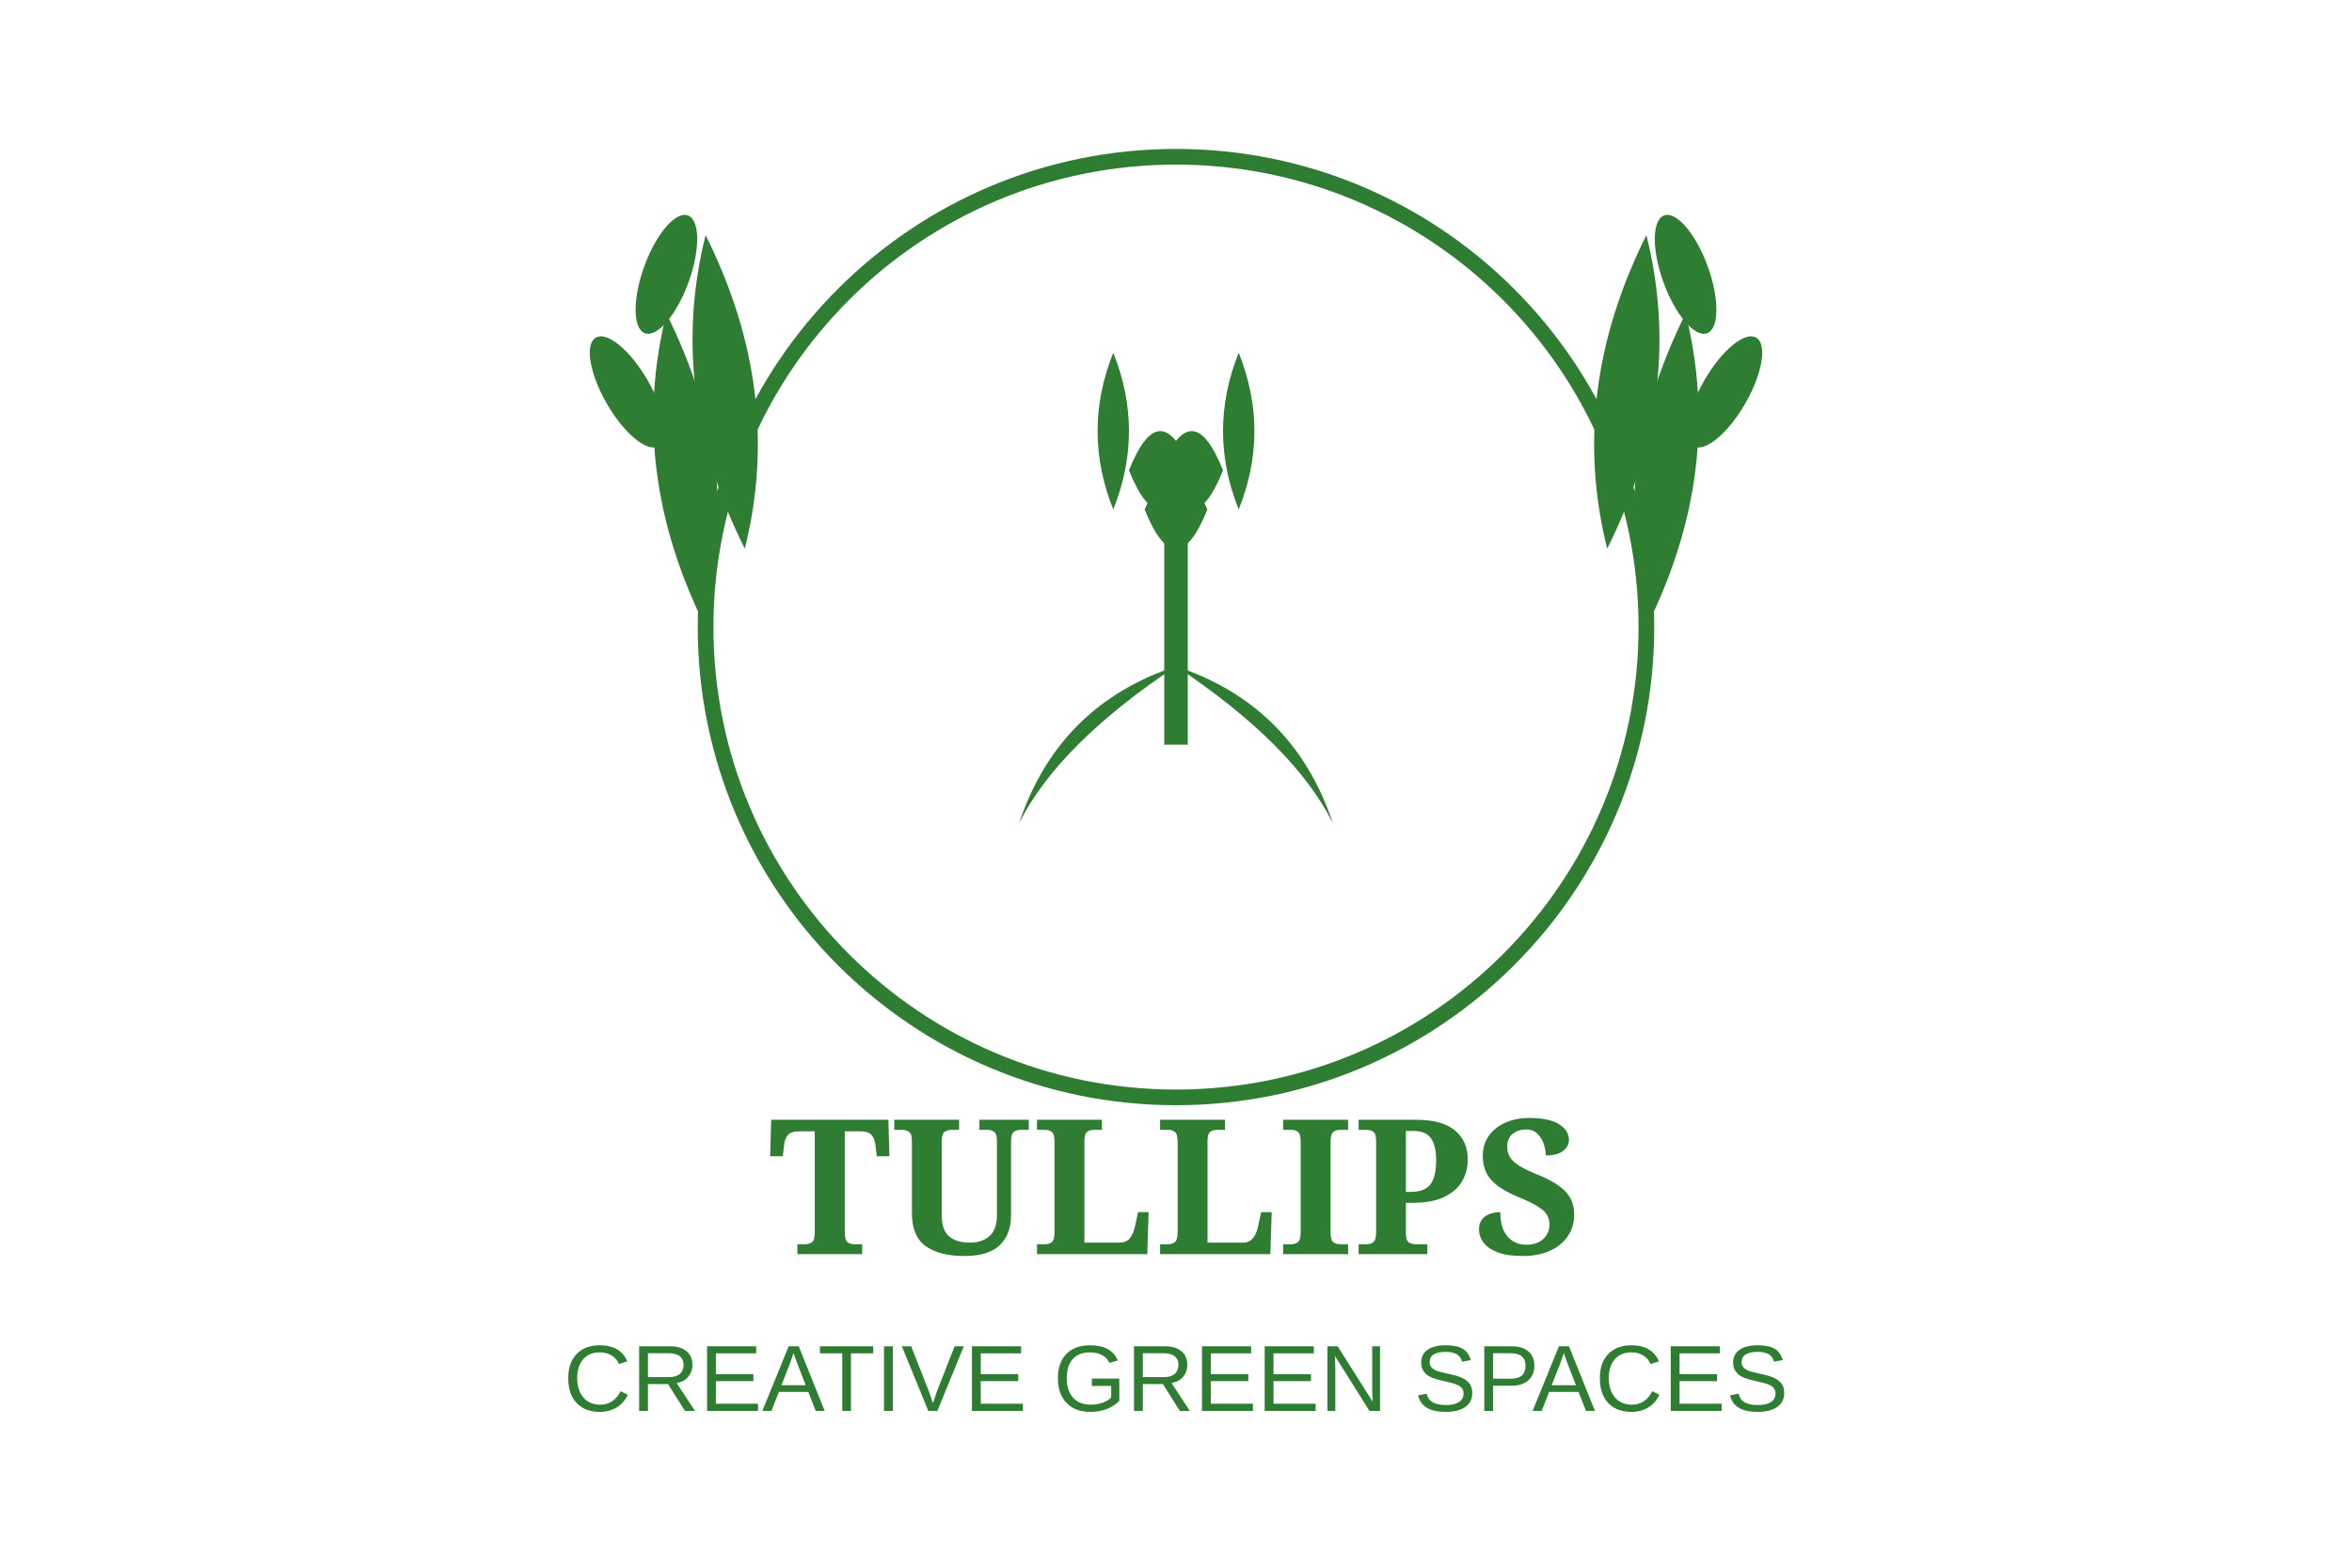
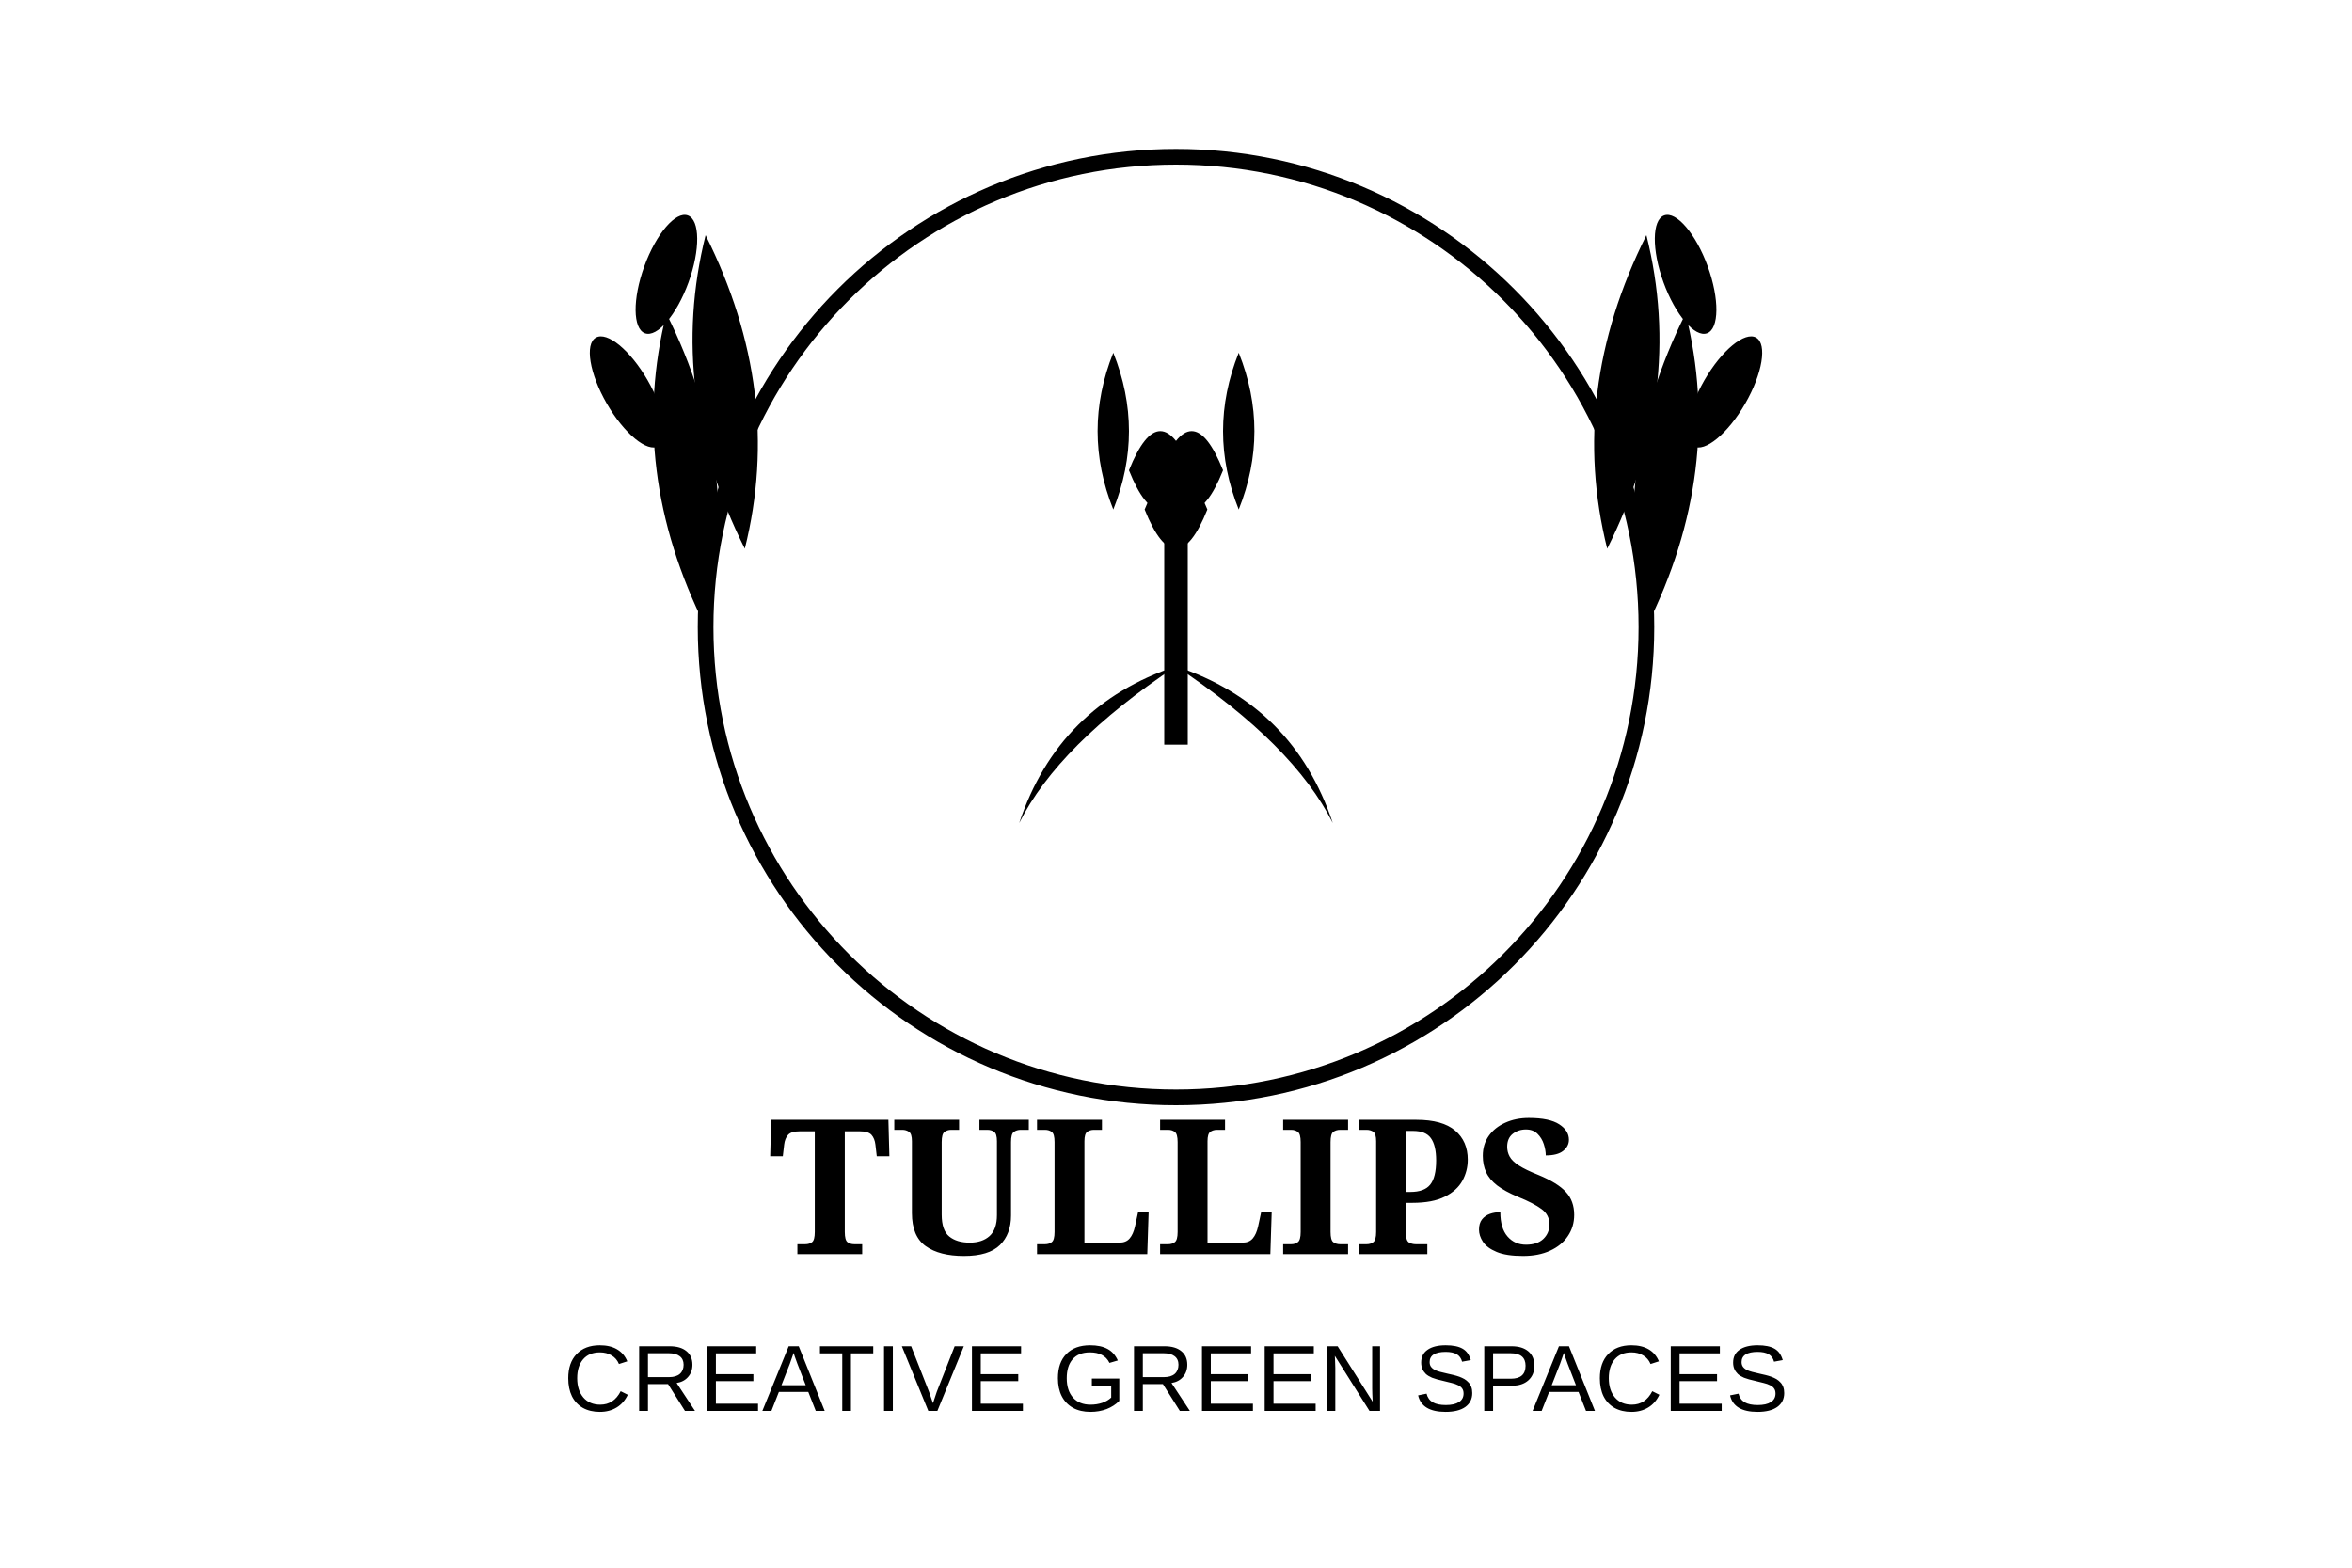
- <svg xmlns="http://www.w3.org/2000/svg" width="300" height="200" viewBox="0 0 300 200">
+ <svg xmlns="http://www.w3.org/2000/svg" viewBox="0 0 300 200" role="img" aria-labelledby="logoTitle logoDesc" preserveAspectRatio="xMidYMid meet">
  <defs>
    <style>
      .logo-text { font-family: 'Georgia', serif; font-weight: bold; }
      .subtitle-text { font-family: 'Arial', sans-serif; font-weight: normal; }
+       .stroke { stroke: currentColor; }
+       .fill { fill: currentColor; }
    </style>
  </defs>
-   <circle cx="150" cy="80" r="60" fill="none" stroke="#2e7d32" stroke-width="2" />
+   <circle cx="150" cy="80" r="60" fill="none" class="stroke" stroke-width="2" />
  <g transform="translate(150, 80)">
-     <path d="M-8,-15 Q-12,-25 -8,-35 Q-4,-25 -8,-15 Z" fill="#2e7d32" />
-     <path d="M8,-15 Q12,-25 8,-35 Q4,-25 8,-15 Z" fill="#2e7d32" />
-     <path d="M-4,-15 Q0,-25 4,-15 Q0,-5 -4,-15 Z" fill="#2e7d32" />
-     <path d="M-6,-20 Q-2,-30 2,-20 Q-2,-10 -6,-20 Z" fill="#2e7d32" />
-     <path d="M6,-20 Q2,-30 -2,-20 Q2,-10 6,-20 Z" fill="#2e7d32" />
-     <line x1="0" y1="-15" x2="0" y2="15" stroke="#2e7d32" stroke-width="3" />
-     <path d="M0,5 Q-15,10 -20,25 Q-15,15 0,5 Z" fill="#2e7d32" />
-     <path d="M0,5 Q15,10 20,25 Q15,15 0,5 Z" fill="#2e7d32" />
+     <path d="M-8,-15 Q-12,-25 -8,-35 Q-4,-25 -8,-15 Z" class="fill" />
+     <path d="M8,-15 Q12,-25 8,-35 Q4,-25 8,-15 Z" class="fill" />
+     <path d="M-4,-15 Q0,-25 4,-15 Q0,-5 -4,-15 Z" class="fill" />
+     <path d="M-6,-20 Q-2,-30 2,-20 Q-2,-10 -6,-20 Z" class="fill" />
+     <path d="M6,-20 Q2,-30 -2,-20 Q2,-10 6,-20 Z" class="fill" />
+     <line x1="0" y1="-15" x2="0" y2="15" class="stroke" stroke-width="3" />
+     <path d="M0,5 Q-15,10 -20,25 Q-15,15 0,5 Z" class="fill" />
+     <path d="M0,5 Q15,10 20,25 Q15,15 0,5 Z" class="fill" />
  </g>
  <g transform="translate(150, 80)">
-     <path d="M-60,0 Q-70,-20 -65,-40 Q-55,-20 -60,0 Z" fill="#2e7d32" />
-     <path d="M-55,-10 Q-65,-30 -60,-50 Q-50,-30 -55,-10 Z" fill="#2e7d32" />
-     <path d="M60,0 Q70,-20 65,-40 Q55,-20 60,0 Z" fill="#2e7d32" />
-     <path d="M55,-10 Q65,-30 60,-50 Q50,-30 55,-10 Z" fill="#2e7d32" />
-     <ellipse cx="-70" cy="-30" rx="3" ry="8" fill="#2e7d32" transform="rotate(-30 -70 -30)" />
-     <ellipse cx="-65" cy="-45" rx="3" ry="8" fill="#2e7d32" transform="rotate(20 -65 -45)" />
-     <ellipse cx="70" cy="-30" rx="3" ry="8" fill="#2e7d32" transform="rotate(30 70 -30)" />
-     <ellipse cx="65" cy="-45" rx="3" ry="8" fill="#2e7d32" transform="rotate(-20 65 -45)" />
+     <path d="M-60,0 Q-70,-20 -65,-40 Q-55,-20 -60,0 Z" class="fill" />
+     <path d="M-55,-10 Q-65,-30 -60,-50 Q-50,-30 -55,-10 Z" class="fill" />
+     <path d="M60,0 Q70,-20 65,-40 Q55,-20 60,0 Z" class="fill" />
+     <path d="M55,-10 Q65,-30 60,-50 Q50,-30 55,-10 Z" class="fill" />
+     <ellipse cx="-70" cy="-30" rx="3" ry="8" class="fill" transform="rotate(-30 -70 -30)" />
+     <ellipse cx="-65" cy="-45" rx="3" ry="8" class="fill" transform="rotate(20 -65 -45)" />
+     <ellipse cx="70" cy="-30" rx="3" ry="8" class="fill" transform="rotate(30 70 -30)" />
+     <ellipse cx="65" cy="-45" rx="3" ry="8" class="fill" transform="rotate(-20 65 -45)" />
  </g>
-   <text x="150" y="160" text-anchor="middle" class="logo-text" font-size="24" fill="#2e7d32">TULLIPS</text>
-   <text x="150" y="180" text-anchor="middle" class="subtitle-text" font-size="12" fill="#2e7d32">CREATIVE GREEN SPACES</text>
+   <text x="150" y="160" text-anchor="middle" class="logo-text fill" font-size="24">TULLIPS</text>
+   <text x="150" y="180" text-anchor="middle" class="subtitle-text fill" font-size="12">CREATIVE GREEN SPACES</text>
</svg>
